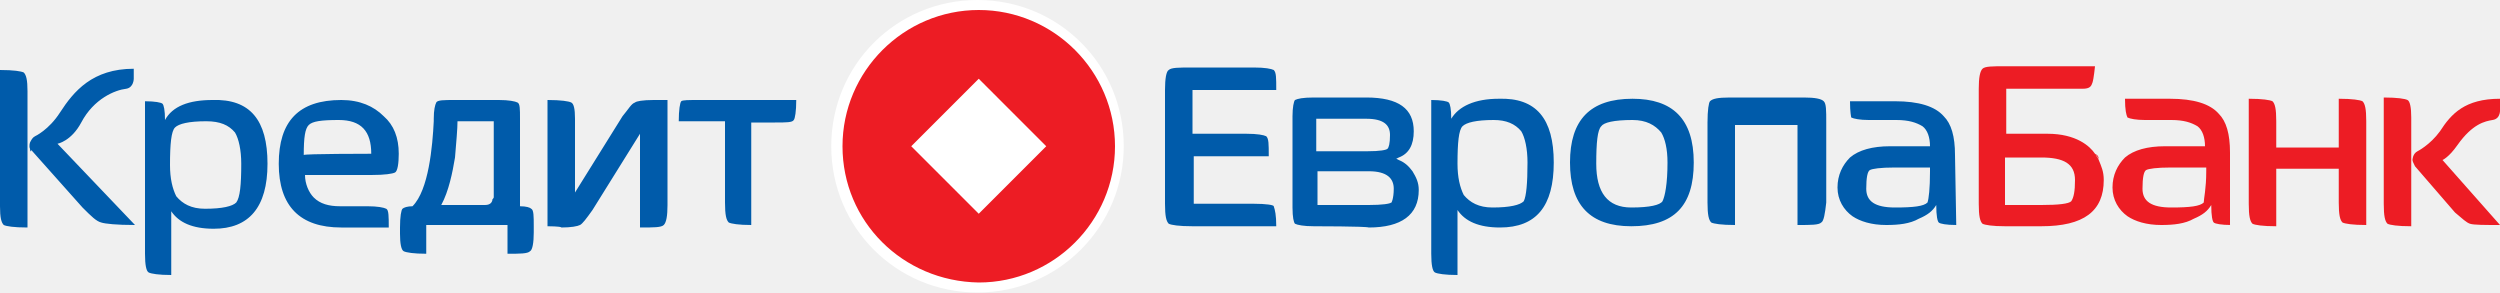
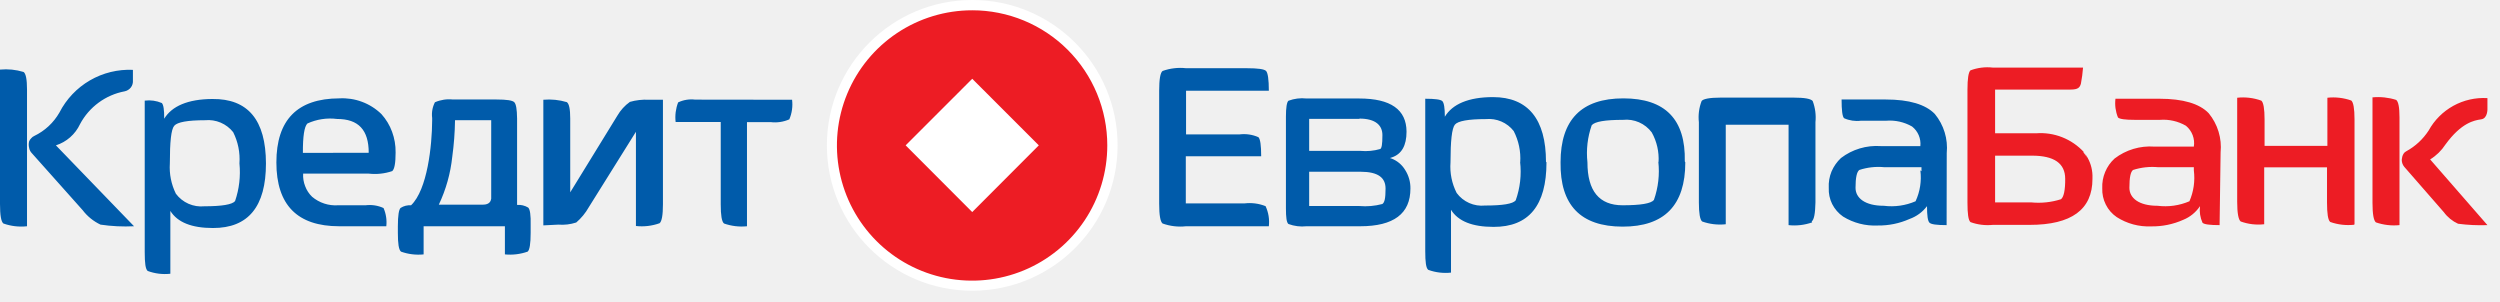
- <svg xmlns="http://www.w3.org/2000/svg" viewBox="0 0 200 23.4">
-   <path fill="#fff" d="M89.9 11.7c0 6.4-5.2 11.7-11.7 11.7-6.5 0-11.7-5.2-11.7-11.7S71.7 0 78.2 0c6.5 0 11.7 5.2 11.7 11.7z" />
-   <path fill="#005baa" d="M2.4 11.9c-.1-.2 0-.5 0-.5.1-.2.2-.4.4-.5 0 0 1.1-.5 2-1.9 1.1-1.7 2.6-3.5 5.9-3.5v.8s0 .7-.6.8c-.9.1-2.6.8-3.6 2.7-.8 1.5-1.9 1.7-1.9 1.7l6.2 6.5c-1.5 0-2.4-.1-2.7-.2-.4-.1-.8-.5-1.5-1.2L2.5 12c0 .2-.1.1-.1-.1zm19 1.2c0 3.5-1.5 5.2-4.3 5.2-1.7 0-2.8-.5-3.4-1.4V22c-1 0-1.6-.1-1.8-.2-.2-.1-.3-.6-.3-1.5V8.1c.8 0 1.3.1 1.4.2.1.1.2.5.2 1.3C13.8 8.5 15.1 8 17 8c3-.1 4.4 1.6 4.4 5.1zm-2.1 0c0-1.1-.2-2-.5-2.5-.5-.6-1.2-.9-2.3-.9-1.4 0-2.2.2-2.5.5-.3.3-.4 1.3-.4 3 0 1.1.2 1.9.5 2.5.5.6 1.2 1 2.3 1 1.4 0 2.2-.2 2.5-.5.3-.4.4-1.4.4-3.1zm12.6-.8c0 .8-.1 1.4-.3 1.5-.2.1-.8.2-1.9.2h-5.3c0 .7.3 1.4.7 1.8.5.5 1.2.7 2.1.7h2.2c.8 0 1.3.1 1.5.2.2.1.2.6.2 1.5h-3.8c-3.3 0-5-1.7-5-5.1 0-3.4 1.6-5.1 5-5.1 1.5 0 2.6.5 3.4 1.3.8.7 1.2 1.7 1.2 3zm-2.2 0c0-1.8-.8-2.7-2.6-2.7-1.4 0-2.1.1-2.4.4-.3.3-.4 1-.4 2.4 0-.1 5.4-.1 5.4-.1zm13 5.8v.5c0 .8-.1 1.4-.3 1.5-.2.2-.8.2-1.8.2V18h-6.5v2.3c-1 0-1.6-.1-1.8-.2-.2-.1-.3-.6-.3-1.4v-.5c0-.9.1-1.4.2-1.5.1-.1.4-.2.8-.2 1.3-1.3 1.6-4.8 1.7-6.8v-.2c0-.7.1-1.1.2-1.3.1-.2.6-.2 1.5-.2h3.5c.8 0 1.3.1 1.5.2.2.1.2.5.2 1.3v7c.5 0 .8.1.9.2.2.1.2.6.2 1.4zm-3.2-2.3V9.7h-2.9c0 .6-.1 1.7-.2 2.9-.2 1.2-.5 2.7-1.1 3.8h3.5c.5 0 .6-.3.6-.5 0 .1.1-.1.1-.1zM2.2 18.2c-1.1 0-1.7-.1-1.9-.2-.2-.2-.3-.6-.3-1.5V5.6c1.1 0 1.7.1 1.9.2.2.2.3.6.3 1.5v10.9zm41.6-.1V8c1.1 0 1.7.1 1.9.2.2.1.3.5.3 1.3v5.9l3.8-6.1c.5-.6.7-1 1-1.1.1-.1.6-.2 1.5-.2h1.1v8.4c0 .9-.1 1.4-.3 1.6-.2.2-.8.2-1.9.2v-7.5l-3.8 6.1c-.5.7-.8 1.1-1 1.2s-.7.2-1.5.2c0-.1-1.1-.1-1.1-.1zM63.7 8c0 .9-.1 1.5-.2 1.6-.1.2-.6.2-1.5.2h-1.9V18c-1 0-1.6-.1-1.8-.2-.2-.2-.3-.6-.3-1.6V9.7h-3.7c0-.9.1-1.5.2-1.6.1-.1.6-.1 1.4-.1h7.8zM111.5 15.1c0-.8-.5-1.4-2-1.4h-4.1v2.7h4.1c1.1 0 1.7-.1 1.8-.2 0 .1.2-.3.2-1.1zm-2.2-5.6h-4v2.6h4.1c1 0 1.5-.1 1.6-.2.1-.1.2-.4.2-1.1 0-.8-.5-1.3-1.9-1.3zm-4.2 8.6c-.8 0-1.3-.1-1.5-.2-.1-.1-.2-.5-.2-1.3V9.3c0-.7.1-1.2.2-1.3.2-.1.6-.2 1.5-.2h4.2c2.6 0 3.8.9 3.8 2.7 0 1.1-.4 1.8-1.2 2.1l-.2.1.2.1c.5.2.8.5 1.1.9.3.5.5.9.5 1.5 0 2-1.4 3-4 3-.2-.1-4.4-.1-4.4-.1zm19.2-5.1c0 3.5-1.4 5.2-4.3 5.2-1.7 0-2.8-.5-3.4-1.4V22c-1 0-1.6-.1-1.8-.2-.2-.1-.3-.6-.3-1.5V8c.8 0 1.3.1 1.4.2.1.1.2.5.2 1.3.6-1 1.9-1.6 3.8-1.6 3-.1 4.4 1.6 4.4 5.1zm-2.1 0c0-1.1-.2-2-.5-2.5-.5-.6-1.2-.9-2.2-.9-1.4 0-2.2.2-2.5.5-.3.3-.4 1.3-.4 3 0 1.1.2 1.9.5 2.5.5.6 1.2 1 2.3 1 1.4 0 2.2-.2 2.5-.5.2-.4.3-1.4.3-3.1zm13.3 0c0 3.5-1.6 5.1-5 5.1-3.3 0-4.9-1.7-4.9-5.1 0-3.4 1.6-5.1 5-5.1 3.2 0 4.9 1.6 4.9 5.1zm-2.1 0c0-1.1-.2-1.9-.5-2.4-.5-.6-1.2-1-2.3-1-1.5 0-2.3.2-2.5.5-.3.3-.4 1.3-.4 3 0 2.3.9 3.5 2.8 3.5 1.5 0 2.3-.2 2.5-.5.2-.4.4-1.4.4-3.1zm12.3 4.8c-.2.2-.8.2-1.9.2v-8h-5v8c-1.1 0-1.7-.1-1.9-.2-.2-.2-.3-.6-.3-1.6V9.8c0-1 .1-1.6.2-1.7.2-.2.6-.3 1.6-.3h5.9c.9 0 1.4.1 1.6.3.2.2.2.7.2 1.7v6.4c-.1.9-.2 1.5-.4 1.6zm10.8.2c-.8 0-1.3-.1-1.4-.2-.1-.1-.2-.5-.2-1.4-.3.5-.7.8-1.4 1.1-.7.4-1.6.5-2.6.5-1.2 0-2.1-.3-2.7-.7-.7-.5-1.2-1.3-1.2-2.3 0-1 .4-1.8 1-2.4.7-.6 1.8-.9 3.2-.9h3.2c0-.7-.2-1.3-.6-1.6-.5-.3-1.1-.5-2.1-.5h-2.2c-.7 0-1.2-.1-1.4-.2 0 0-.1-.4-.1-1.3h3.6c1.9 0 3.2.4 3.9 1.2.6.6.9 1.6.9 3.1l.1 5.6zm-2.1-4.3v-.3h-2.8c-1.2 0-1.8.1-2 .2-.2.1-.3.6-.3 1.5 0 1 .7 1.5 2.3 1.5 1.5 0 2.3-.1 2.6-.4.1-.3.2-1.1.2-2.5zm-52.3 4.4h-6.7c-1.1 0-1.7-.1-1.9-.2-.2-.2-.3-.6-.3-1.6V7.2c0-.9.1-1.5.3-1.6.2-.2.8-.2 1.9-.2h4.9c.9 0 1.4.1 1.6.2.2.2.2.6.2 1.6h-6.7v3.5h4.3c.9 0 1.4.1 1.6.2.2.2.2.6.2 1.6h-6v3.8h4.8c1 0 1.6.1 1.6.2.1.3.2.7.2 1.6z" />
-   <path fill="#ed1c24" d="M72.9 11.7l5.4 5.4 5.4-5.4-5.4-5.4-5.4 5.4zm-5.5 0c0-6 4.9-10.9 10.9-10.9s10.9 4.9 10.9 10.9-4.9 10.9-10.9 10.9c-6.1-.1-10.9-4.9-10.9-10.9zM192.9 18.1c-1.1 0-1.7-.1-1.9-.2-.2-.2-.3-.6-.3-1.6V7.8c1.1 0 1.7.1 1.9.2.2.1.3.6.3 1.4v8.7zm7.1-.1c-1.2 0-2.1 0-2.4-.1-.3-.1-.6-.4-1.2-.9l-3.2-3.7c-.1-.2-.2-.4-.2-.5 0 0 0-.5.4-.7 0 0 1-.5 1.8-1.6.9-1.4 2-2.6 4.8-2.6v.8s.1.8-.6.9c-.6.1-1.6.3-2.8 2-.7 1-1.2 1.2-1.2 1.2L200 18zm-21.5 0c-.8 0-1.3-.1-1.4-.2-.1-.1-.2-.5-.2-1.4-.3.5-.7.8-1.4 1.1-.7.4-1.6.5-2.6.5-1.2 0-2.1-.3-2.7-.7-.7-.5-1.2-1.3-1.2-2.3 0-1 .4-1.8 1-2.4.7-.6 1.8-.9 3.2-.9h3.2c0-.7-.2-1.3-.6-1.6-.5-.3-1.1-.5-2.1-.5h-2.1c-.7 0-1.2-.1-1.4-.2-.1-.2-.2-.6-.2-1.5h3.6c1.9 0 3.2.4 3.9 1.2.6.6.9 1.6.9 3.1V18zm-2-4.3v-.3h-2.8c-1.2 0-1.8.1-2 .2-.2.1-.3.6-.3 1.5 0 1 .7 1.5 2.3 1.5 1.5 0 2.3-.1 2.6-.4 0-.3.2-1.1.2-2.5zm-8.9-1.4c.1.1.1.2.2.3l.1.2c0-.3-.1-.4-.3-.5zm.7 2.1c0 2.5-1.6 3.7-5 3.7h-2.9c-1 0-1.6-.1-1.8-.2-.2-.2-.3-.6-.3-1.6V7.1c0-.9.1-1.4.3-1.6.2-.2.8-.2 1.8-.2h7.2s-.1 1-.2 1.3c-.1.3-.2.5-.8.5h-6.1v3.6h3.3c2.3 0 3.4 1 3.8 1.6.2.2.3.4.3.5.2.5.4.9.4 1.6zm-2.3 0c0-1.3-.9-1.8-2.7-1.8h-2.9v3.8h2.9c1.4 0 2.2-.1 2.4-.3.2-.3.3-.8.3-1.7zm23.3 3.6c-1.1 0-1.7-.1-1.9-.2-.2-.2-.3-.6-.3-1.6v-2.7h-5v4.6c-1.1 0-1.7-.1-1.9-.2-.2-.2-.3-.6-.3-1.6V7.9c1.1 0 1.7.1 1.9.2.2.2.3.6.3 1.6v2.1h5V7.9c1.1 0 1.7.1 1.9.2.2.2.3.6.3 1.6V18z" />
+ <svg xmlns="http://www.w3.org/2000/svg" viewBox="0 0 199 24">
+   <path fill="#fff" d="M77.39 23.14c6.39 0 11.57-5.18 11.57-11.57 0-6.39-5.18-11.57-11.57-11.57-6.39 0-11.57 5.18-11.57 11.57 0 6.39 5.18 11.57 11.57 11.57Z" />
+   <path fill="#005BAA" d="M2.32 11.77c-.046-.17-.046-.35 0-.52.034-.091.089-.174.16-.24.067-.082.153-.147.25-.19.84-.403 1.537-1.052 2-1.86.546-1.068 1.388-1.957 2.425-2.56 1.037-.603 2.226-.894 3.425-.84v.85c.015.201-.045.401-.17.56-.123.154-.296.261-.49.3-.749.141-1.458.449-2.072.901-.614.452-1.12 1.036-1.478 1.709-.186.399-.453.755-.783 1.046-.33.291-.717.51-1.137.644l6.22 6.44c-.892.044-1.786.001-2.67-.13-.559-.264-1.046-.658-1.42-1.15l-4.04-4.53c-.114-.115-.19-.261-.22-.42v-.01Zm18.85 1.24c0 3.433-1.407 5.147-4.22 5.14-1.69 0-2.82-.45-3.39-1.36v5c-.609.068-1.225-.007-1.8-.22-.18-.14-.24-.62-.24-1.49V8.01c.462-.059.932.007 1.36.19.13.13.2.54.19 1.25.61-1 1.88-1.56 3.83-1.57 2.84-.033 4.263 1.677 4.27 5.13Zm-2.11 0c.06-.86-.112-1.72-.5-2.49-.263-.332-.604-.593-.994-.759-.39-.166-.815-.232-1.236-.191-1.4 0-2.21.15-2.46.44-.25.29-.35 1.29-.35 3-.055.832.111 1.663.48 2.41.26.348.606.624 1.003.799.398.175.834.245 1.267.201 1.4 0 2.21-.14 2.44-.41.331-.963.45-1.986.35-3Zm12.43-.85c0 .82-.09 1.31-.27 1.46-.601.204-1.24.272-1.87.2h-5.22c-.02.341.035.682.16 1 .118.318.306.605.55.84.575.488 1.318.732 2.07.68h2.19c.488-.061.983.015 1.43.22.199.456.275.956.22 1.45H27c-3.333 0-5-1.693-5-5.08 0-3.387 1.667-5.087 5-5.1.616-.036 1.233.056 1.811.272.579.215 1.106.548 1.549.978.371.411.66.89.85 1.41.193.525.288 1.081.28 1.64v.03Zm-2.14 0c0-1.81-.81-2.69-2.52-2.69-.805-.103-1.623.022-2.36.36-.247.24-.367 1.02-.36 2.34l5.24-.01Zm12.89 5.81v.57c0 .86-.08 1.36-.24 1.49-.58.204-1.198.28-1.81.22v-2.24h-6.47v2.24c-.609.062-1.224-.013-1.8-.22-.18-.15-.25-.63-.25-1.49v-.53c0-.86.08-1.34.22-1.46.247-.158.538-.231.83-.21 1.3-1.24 1.67-4.75 1.68-6.75v-.2c-.055-.429.021-.865.22-1.25.45-.196.942-.272 1.43-.22h3.47c.81 0 1.28.07 1.42.22.14.15.21.55.22 1.29v6.88c.308-.022.615.051.88.21.15.13.22.6.2 1.42v.03Zm-3.14-2.31V9.57h-2.88c-.014.974-.087 1.945-.22 2.91-.139 1.321-.501 2.61-1.07 3.81h3.52c.51 0 .62-.28.65-.47v-.16Zm-36.95 2.35c-.635.07-1.278-.006-1.88-.22-.18-.14-.27-.657-.27-1.55V5.54c.633-.061 1.272.004 1.88.19.18.13.27.6.27 1.39V18.01Zm41.1-.07V7.94c.63-.055 1.264.009 1.87.19.18.13.27.55.27 1.3v5.88l3.75-6.1c.251-.434.592-.809 1-1.1.49-.14 1.001-.198 1.51-.17h1.12v8.32c0 .86-.09 1.37-.27 1.51-.602.215-1.245.291-1.88.22v-7.5l-3.75 6c-.26.462-.599.874-1 1.22-.461.152-.947.209-1.43.17l-1.19.06Zm19.8-10c.065.53-.011 1.068-.22 1.56-.468.207-.983.283-1.49.22h-1.88v8.29c-.619.063-1.244-.012-1.83-.22-.18-.15-.26-.65-.26-1.52V9.71h-3.59c-.06-.529.008-1.064.2-1.56.423-.201.895-.277 1.36-.22l7.71.01ZM110.29 15.01c0-.86-.58-1.34-2-1.34h-4.08v2.73h4c.611.053 1.227-.002 1.82-.16.18-.11.26-.44.26-1.23Zm-2.08-5.55h-4v2.55h4.08c.531.05 1.067-.001 1.58-.15.11-.07.17-.35.17-1.11 0-.76-.53-1.31-1.83-1.31v.02ZM104 18.01c-.487.054-.981-.008-1.44-.18-.15-.12-.2-.53-.2-1.24V9.28c0-.71.07-1.15.2-1.26.459-.173.953-.235 1.44-.18h4.19c2.507 0 3.763.88 3.77 2.64 0 1.11-.39 1.79-1.17 2.05l-.15.05.15.05c.443.176.815.492 1.06.9.283.441.429.956.42 1.48 0 2-1.333 3-4 3H104Zm19.1-5.09c0 3.433-1.403 5.147-4.21 5.14-1.7 0-2.82-.45-3.39-1.36v5c-.612.067-1.232-.008-1.81-.22-.18-.14-.24-.62-.24-1.48V7.86c.78 0 1.23.06 1.36.19.13.13.2.53.2 1.24.6-1 1.88-1.56 3.83-1.56 2.8 0 4.22 1.77 4.22 5.15l.04.04Zm-2.09 0c.056-.862-.124-1.722-.52-2.49-.259-.331-.597-.592-.983-.758-.386-.166-.808-.232-1.227-.192-1.4 0-2.23.15-2.47.44-.24.29-.35 1.3-.35 3-.063.843.107 1.687.49 2.44.257.349.601.625.997.8.397.175.832.244 1.263.2 1.4 0 2.21-.13 2.44-.41.35-.983.47-2.033.35-3.07l.01.04Zm13.14 0c0 3.42-1.667 5.127-5 5.12-3.333-.007-4.977-1.713-4.93-5.12 0-3.393 1.667-5.09 5-5.09s4.963 1.673 4.89 5.02l.04.07Zm-2.13 0c.053-.829-.135-1.655-.54-2.38-.262-.351-.611-.628-1.012-.804-.402-.175-.842-.243-1.278-.196-1.43 0-2.25.14-2.49.43-.332.946-.448 1.954-.34 2.95 0 2.28.933 3.42 2.8 3.42 1.433 0 2.263-.14 2.49-.42.348-.984.468-2.033.35-3.07l.02.07Zm12.23 4.78c-.602.214-1.245.29-1.88.22V9.93h-5v7.92c-.635.07-1.278-.006-1.88-.22-.17-.14-.26-.65-.26-1.51V9.73c-.063-.573.012-1.152.22-1.69.13-.17.64-.27 1.5-.27h5.83c.86 0 1.36.09 1.51.27.202.539.278 1.117.22 1.69v6.39c-.02.89-.11 1.36-.3 1.51l.04.07Zm10.7.22c-.79 0-1.24-.06-1.37-.2-.13-.14-.19-.56-.19-1.31-.354.469-.837.823-1.39 1.02-.796.355-1.659.532-2.53.52-.971.048-1.933-.199-2.76-.71-.369-.256-.668-.6-.87-1-.198-.4-.291-.844-.27-1.29-.024-.444.051-.888.22-1.3.174-.405.429-.769.75-1.07.905-.693 2.033-1.031 3.17-.95h3.15c.031-.295-.013-.592-.129-.865-.115-.273-.298-.512-.531-.695-.627-.36-1.349-.52-2.07-.46h-2c-.457.058-.92-.011-1.34-.2-.14-.13-.2-.64-.2-1.49h3.51c1.87 0 3.17.39 3.91 1.15.356.432.623.93.786 1.465.163.535.219 1.098.164 1.655l-.01 5.73Zm-2-4.29v-.32H150c-.675-.067-1.356.008-2 .22-.2.15-.3.61-.3 1.42 0 .81.75 1.43 2.25 1.43.86.109 1.734-.015 2.53-.36.355-.768.487-1.621.38-2.46l.09.07Zm-51.95 4.38h-6.59c-.632.07-1.272-.005-1.87-.22-.18-.15-.27-.67-.27-1.57V7.22c0-.9.09-1.43.27-1.57.599-.215 1.238-.29 1.87-.22h4.83c.88 0 1.4.07 1.54.22.14.15.22.67.22 1.57h-6.59v3.48h4.24c.517-.067 1.043.009 1.52.22.15.15.22.65.22 1.52h-6v3.75h4.68c.566-.067 1.14.009 1.67.22.232.499.322 1.053.26 1.6Z" />
+   <path fill="#ED1C24" d="M191 17.92c-.635.064-1.277-.011-1.88-.22-.18-.153-.27-.673-.27-1.56V7.75c.634-.06 1.273.008 1.88.2.18.13.27.59.27 1.39v8.58Zm7 0c-.782.028-1.565-.009-2.34-.11-.449-.205-.838-.522-1.13-.92l-3.15-3.61c-.124-.149-.194-.336-.2-.53 0 0 0-.54.36-.71.721-.393 1.333-.961 1.78-1.65.456-.829 1.138-1.511 1.966-1.968.829-.457 1.77-.669 2.714-.612v.78s.06.83-.5.91c-.56.08-1.58.27-2.84 2-.314.482-.73.889-1.22 1.19l4.56 5.23Zm-21.32 0c-.78 0-1.24-.06-1.36-.19-.187-.413-.256-.87-.2-1.32-.327.49-.794.87-1.34 1.09-.799.356-1.666.534-2.54.52-.971.044-1.932-.215-2.75-.74-.372-.253-.671-.597-.87-1-.202-.403-.298-.85-.28-1.3-.019-.442.059-.882.23-1.29.168-.407.424-.773.75-1.07.904-.695 2.032-1.033 3.17-.95h3.14c.048-.307.016-.623-.095-.914-.11-.291-.295-.548-.535-.746-.627-.362-1.349-.526-2.07-.47h-2c-.77 0-1.21-.06-1.34-.19-.192-.472-.261-.984-.2-1.49h3.51c1.87 0 3.18.39 3.91 1.15.356.432.623.93.786 1.465.163.535.219 1.098.164 1.655l-.08 5.79Zm-2.05-4.29v-.32h-2.84c-.675-.063-1.355.012-2 .22-.2.15-.29.61-.29 1.42 0 .81.75 1.43 2.24 1.43.863.109 1.74-.016 2.54-.36.336-.774.456-1.623.35-2.46v.07Zm-8.78-1.49c.071.086.138.177.2.27l.1.16c-.076-.18-.177-.348-.3-.5v.07Zm.71 2.1c0 2.44-1.667 3.66-5 3.66h-2.93c-.602.062-1.211-.013-1.78-.22-.17-.15-.24-.66-.24-1.54V7.14c0-.88.08-1.4.24-1.54.568-.212 1.177-.288 1.78-.22h7.18c-.032.43-.088.857-.17 1.28-.09.3-.21.47-.83.47h-6v3.48h3.26c.707-.054 1.417.052 2.077.312.66.26 1.253.666 1.733 1.188.114.135.211.282.29.44.277.494.412 1.054.39 1.62v.07Zm-2.17 0c0-1.24-.88-1.85-2.65-1.85h-2.93v3.72h2.87c.799.079 1.605-.006 2.37-.25.22-.16.35-.71.34-1.67v.05Zm23 3.65c-.642.07-1.291-.006-1.9-.22-.18-.14-.26-.66-.26-1.56v-2.79h-5v4.53c-.632.071-1.272-.004-1.87-.22-.18-.14-.28-.66-.28-1.56V7.78c.649-.07 1.306.008 1.92.23.17.14.26.65.26 1.51v2.09h5V7.78c.642-.07 1.291.006 1.9.22.17.14.26.65.26 1.51v8.33l-.03.05ZM77.39.82c-2.129-.002-4.211.628-5.982 1.809-1.771 1.182-3.152 2.862-3.967 4.828-.816 1.967-1.03 4.131-.615 6.219.415 2.088 1.44 4.006 2.945 5.512 1.505 1.505 3.424 2.53 5.512 2.945 2.088.415 4.253.201 6.219-.615 1.967-.816 3.647-2.196 4.829-3.967s1.811-3.853 1.809-5.982c0-1.412-.278-2.81-.818-4.114-.54-1.304-1.332-2.489-2.33-3.488-.998-.998-2.183-1.79-3.487-2.33-1.304-.54-2.702-.818-4.114-.818Zm0 16.06-5.3-5.31 5.3-5.3 5.3 5.3-5.3 5.31Z" />
</svg>
